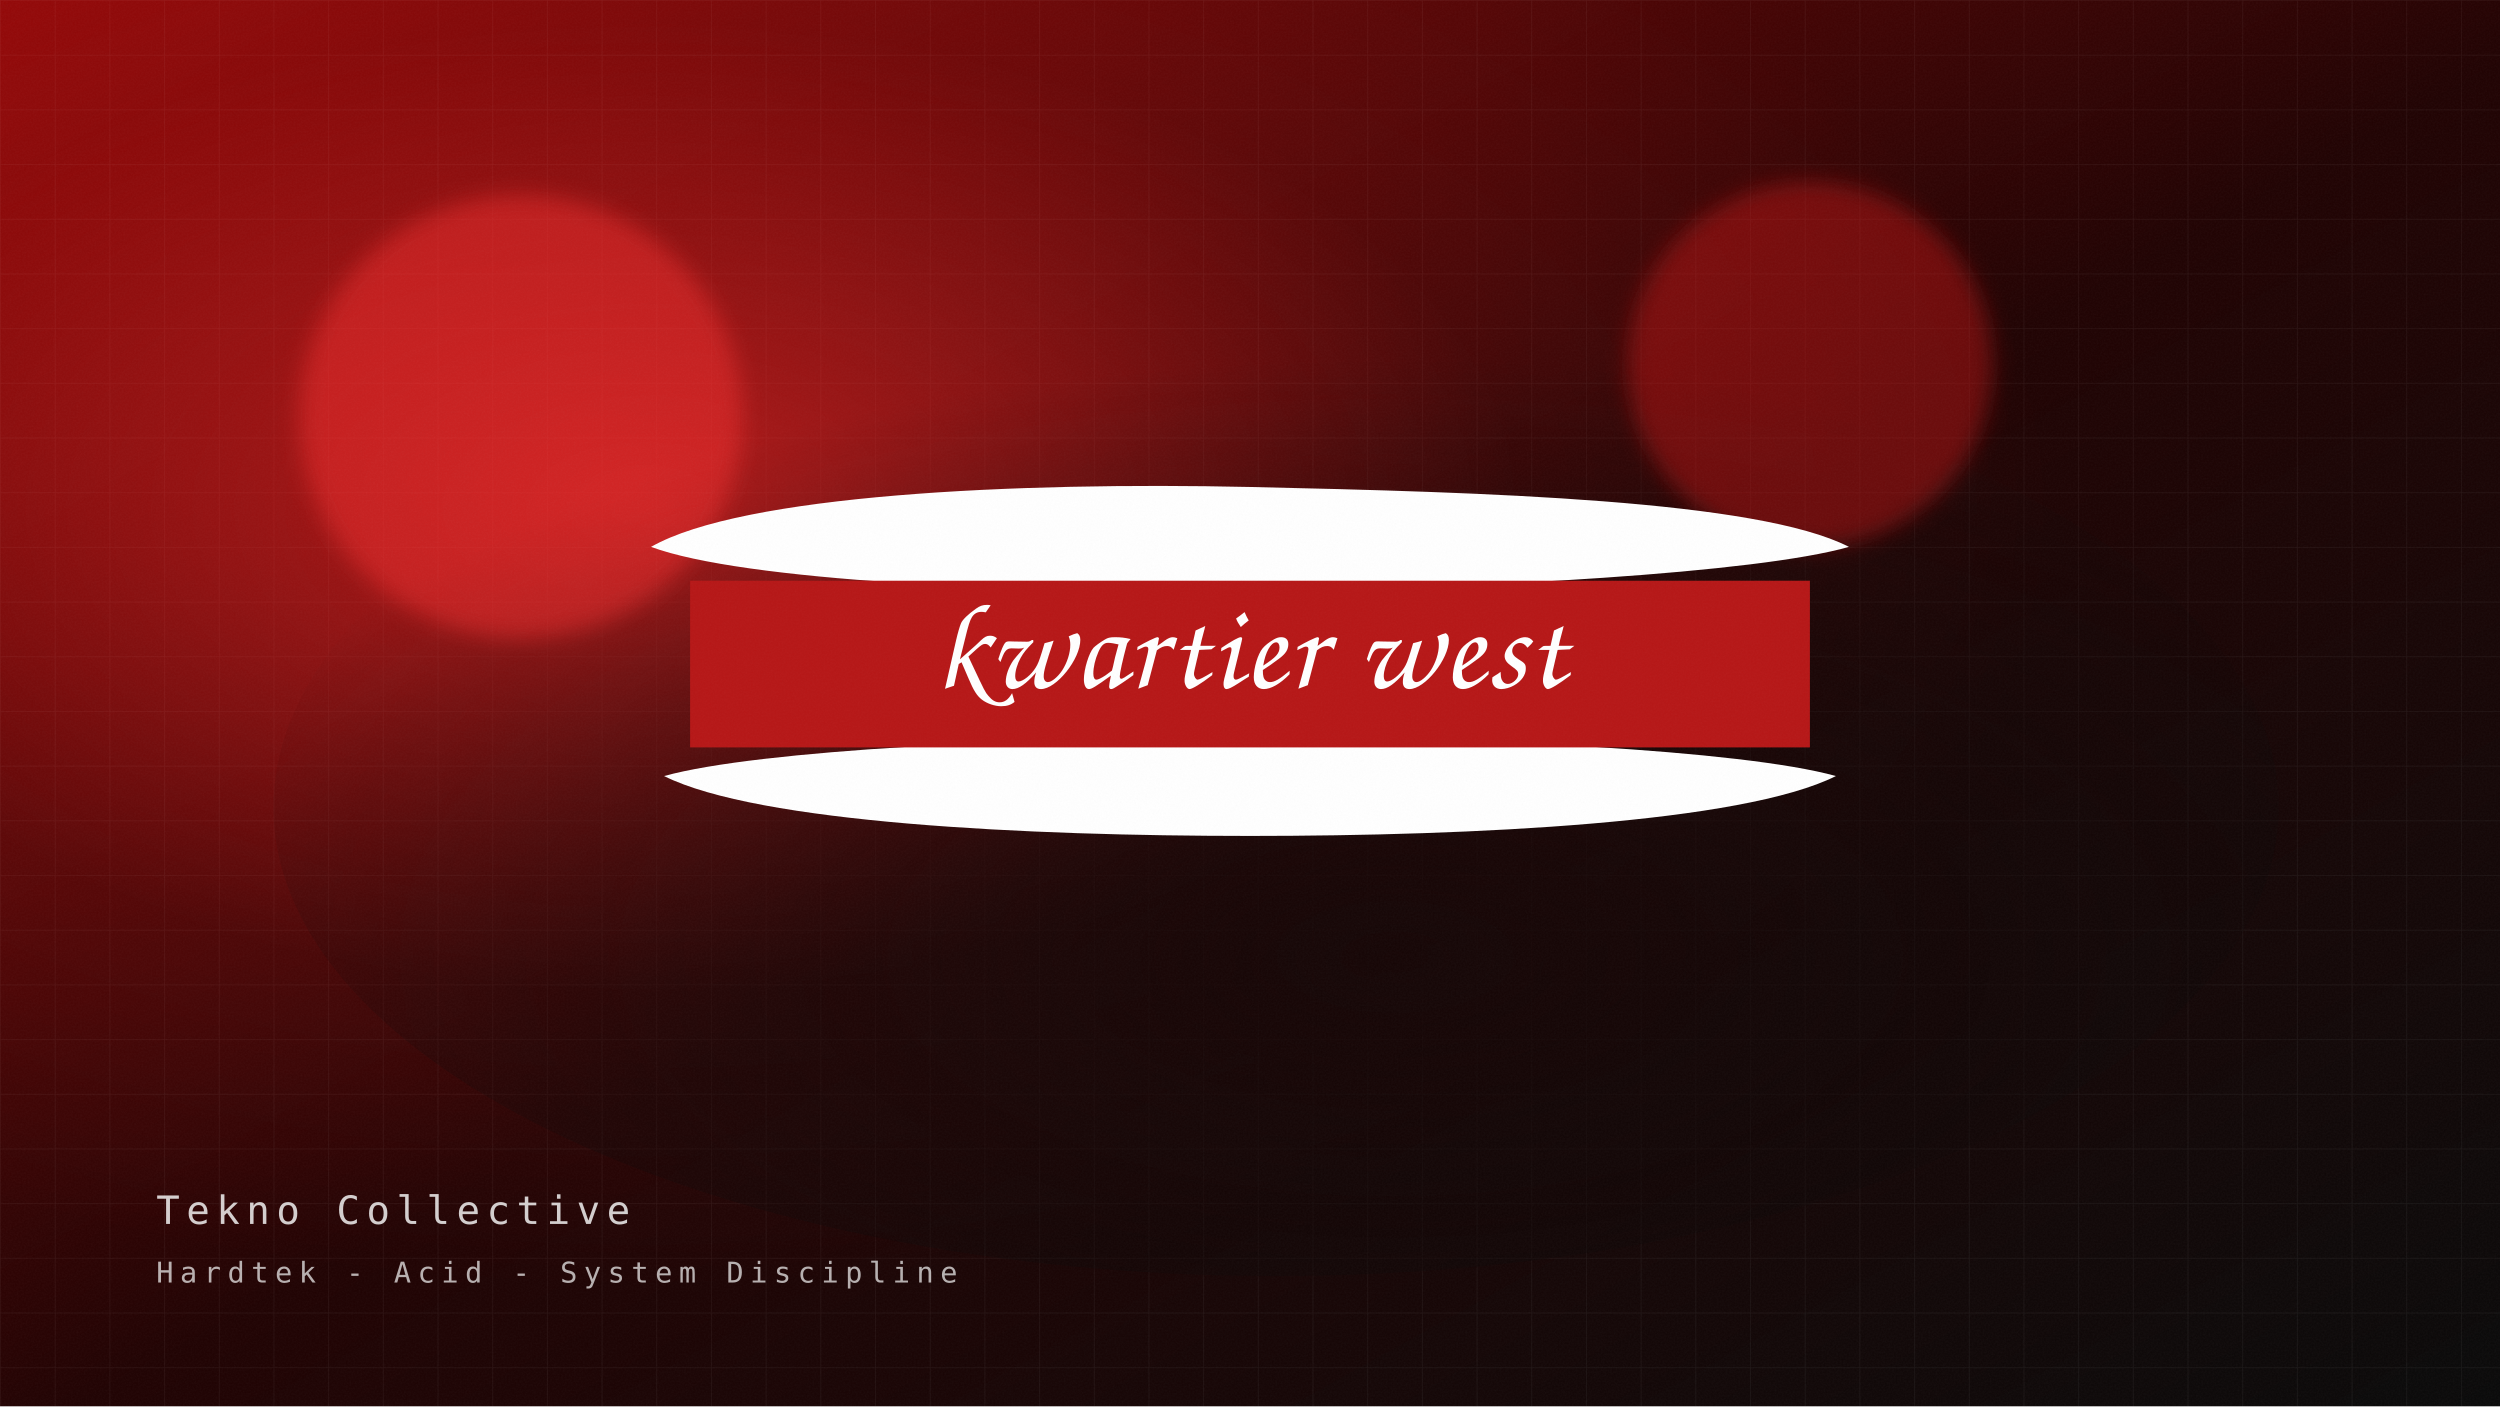
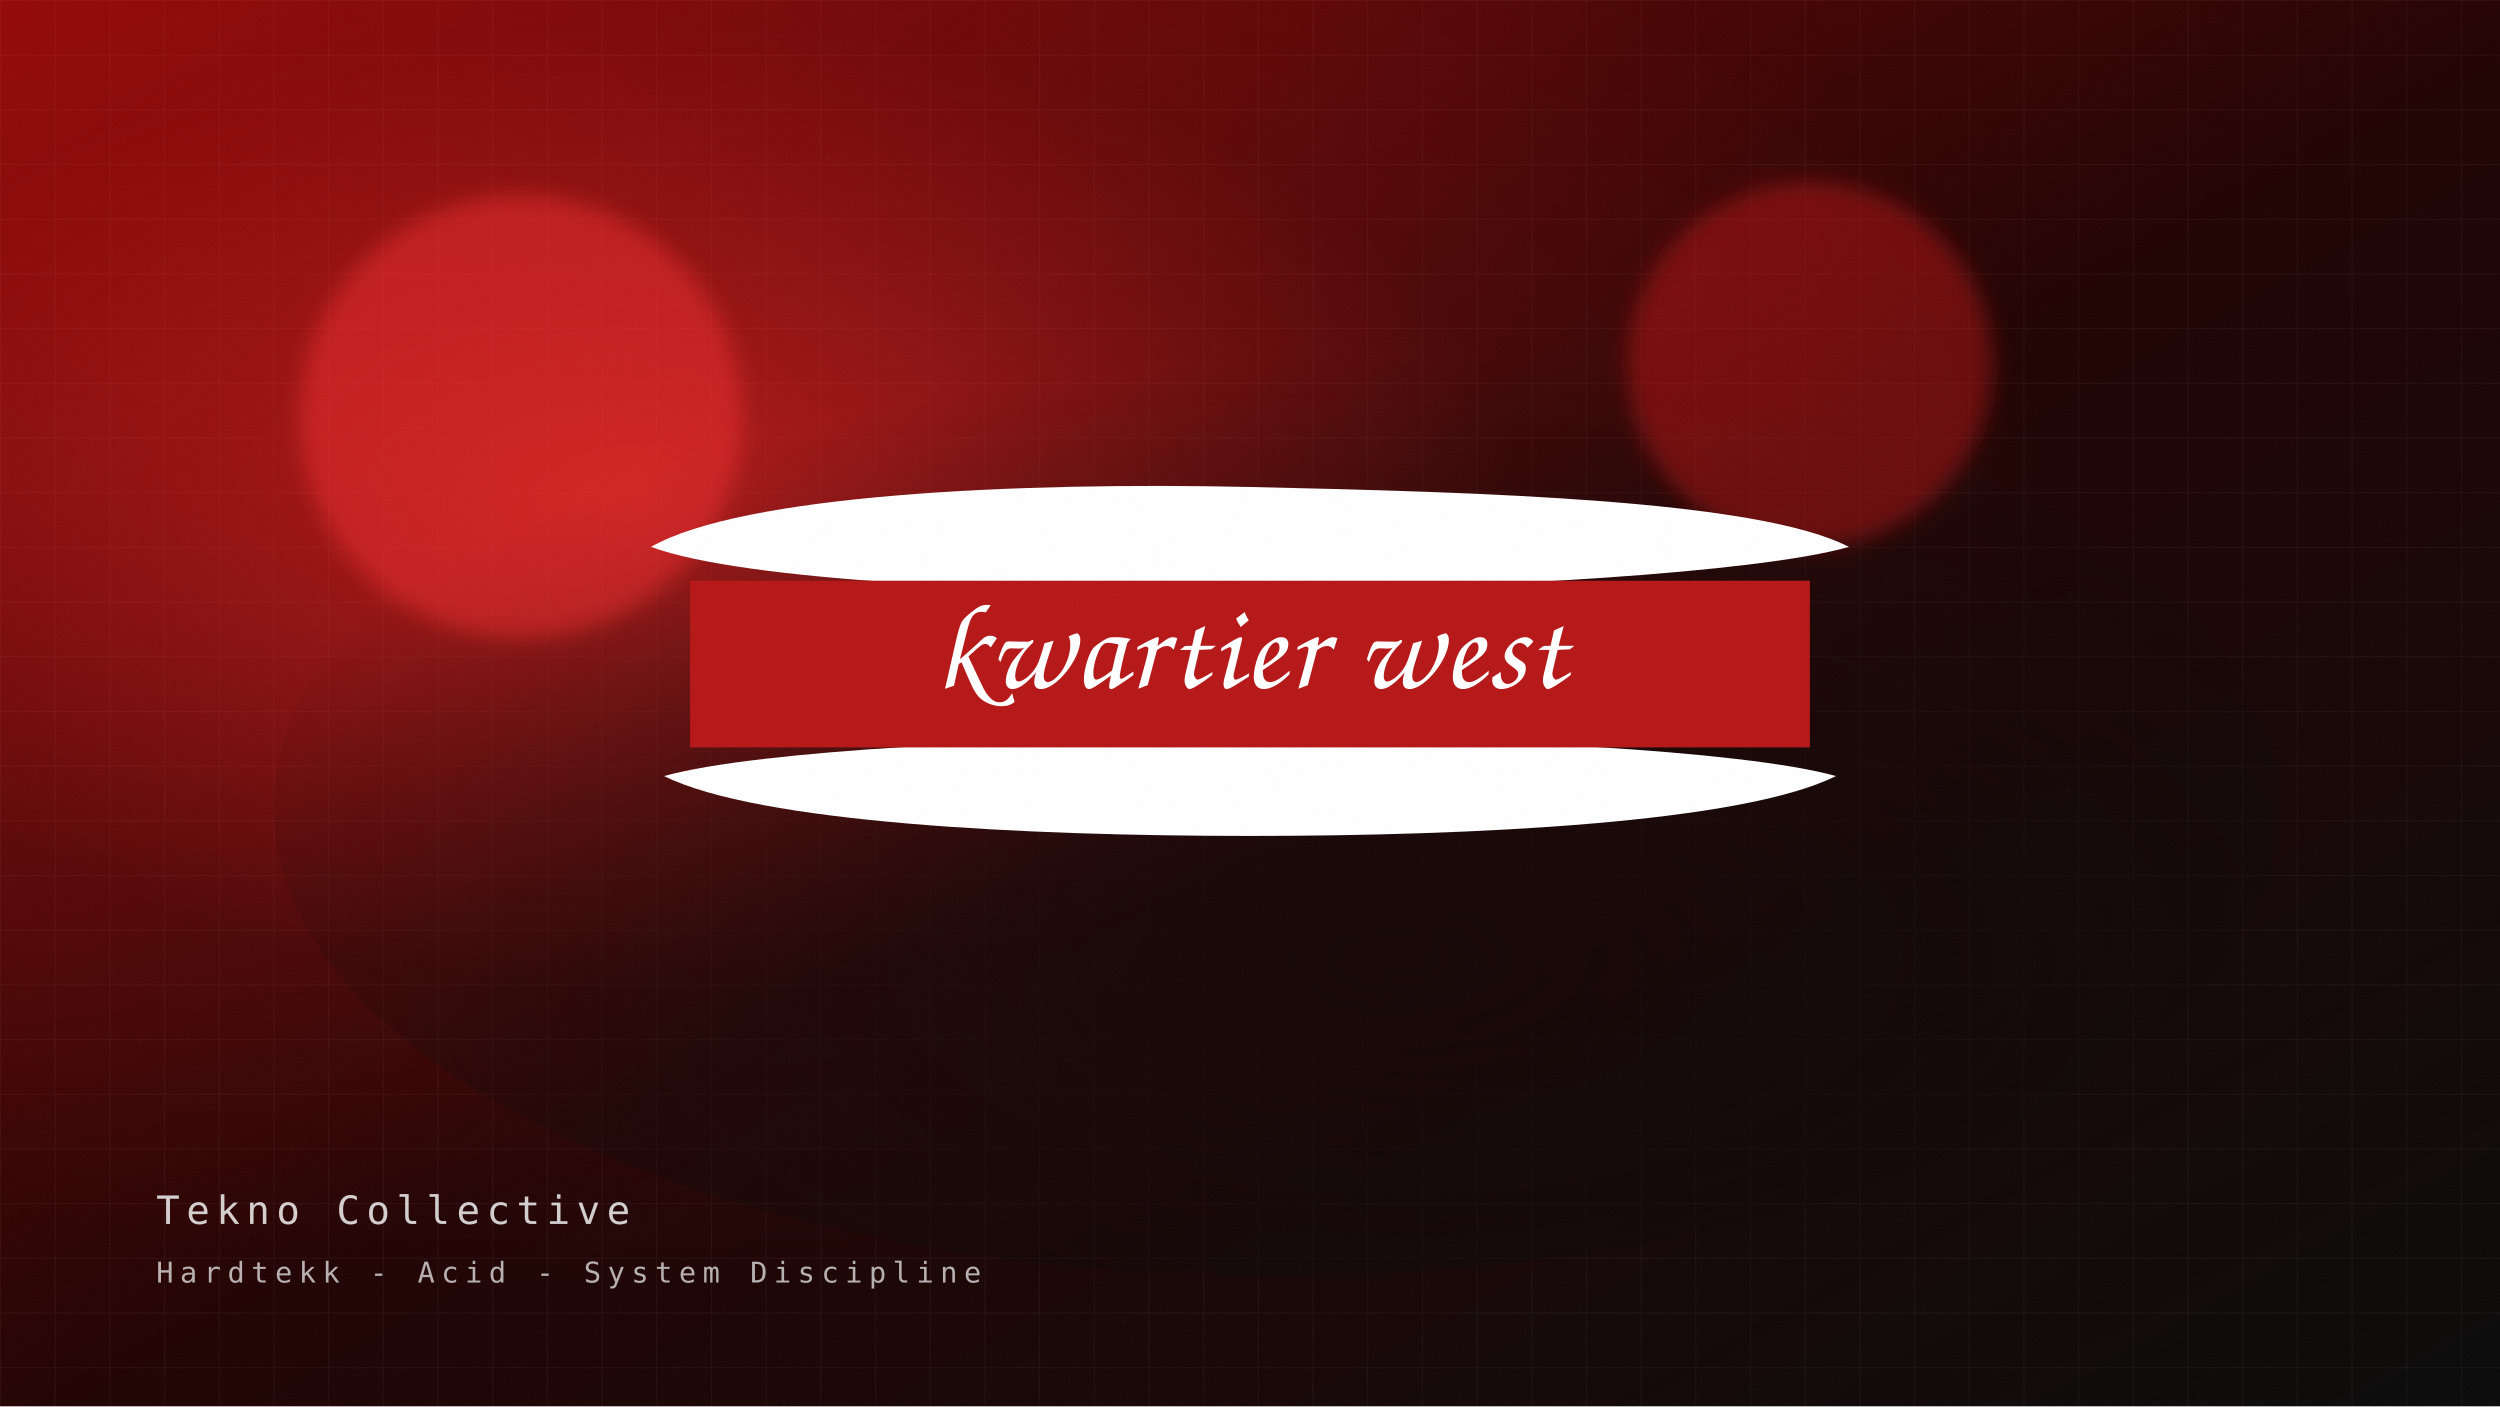
<svg xmlns="http://www.w3.org/2000/svg" viewBox="0 0 1920 1080" role="img" aria-labelledby="title desc">
  <defs>
    <linearGradient id="bg" x1="0%" y1="0%" x2="100%" y2="100%">
      <stop offset="0%" stop-color="#8f0606" />
      <stop offset="52%" stop-color="#200202" />
      <stop offset="100%" stop-color="#090909" />
    </linearGradient>
    <radialGradient id="glow" cx="26%" cy="36%" r="56%">
      <stop offset="0%" stop-color="#ff2a2a" stop-opacity="0.58" />
      <stop offset="62%" stop-color="#ff2a2a" stop-opacity="0.08" />
      <stop offset="100%" stop-color="#ff2a2a" stop-opacity="0" />
    </radialGradient>
    <radialGradient id="stage" cx="56%" cy="66%" r="64%">
      <stop offset="0%" stop-color="#140505" stop-opacity="0.94" />
      <stop offset="100%" stop-color="#080808" stop-opacity="0" />
    </radialGradient>
    <pattern id="grid" width="42" height="42" patternUnits="userSpaceOnUse">
      <path d="M42 0H0V42" fill="none" stroke="#ffffff" stroke-opacity="0.06" stroke-width="1" />
    </pattern>
    <filter id="softBlur" x="-20%" y="-20%" width="140%" height="140%">
      <feGaussianBlur stdDeviation="8" />
    </filter>
    <filter id="grain" x="-20%" y="-20%" width="140%" height="140%">
      <feTurbulence type="fractalNoise" baseFrequency="0.72" numOctaves="2" stitchTiles="stitch" result="noise" />
      <feColorMatrix in="noise" type="saturate" values="0" />
      <feComponentTransfer>
        <feFuncA type="table" tableValues="0 0.12" />
      </feComponentTransfer>
    </filter>
  </defs>
  <rect width="1920" height="1080" fill="url(#bg)" />
  <rect width="1920" height="1080" fill="url(#grid)" />
  <rect width="1920" height="1080" fill="url(#glow)" />
  <ellipse cx="980" cy="620" rx="770" ry="360" fill="url(#stage)" />
  <g opacity="0.42">
    <circle cx="400" cy="320" r="170" fill="#ff3030" filter="url(#softBlur)" />
    <circle cx="1390" cy="280" r="140" fill="#cf1818" filter="url(#softBlur)" />
  </g>
  <g transform="translate(960 510)">
    <path d="M-460 -90C-390 -130 -180 -140 0 -136C180 -132 390 -126 460 -90C390 -70 180 -58 0 -56C-180 -54 -390 -64 -460 -90Z" fill="#ffffff" />
    <path d="M-450 86C-378 122 -172 132 0 132C172 132 378 122 450 86C378 66 172 56 0 56C-172 56 -378 66 -450 86Z" fill="#ffffff" />
    <rect x="-430" y="-64" width="860" height="128" fill="#b10707" />
    <rect x="-430" y="-64" width="860" height="128" fill="#ffffff" opacity="0.06" />
    <text x="0" y="18" fill="#ffffff" text-anchor="middle" font-family="'Segoe Script', 'Bradley Hand', cursive" font-size="94" letter-spacing="2">kwartier west</text>
  </g>
  <g font-family="'Space Mono', monospace" fill="#f2f2f2" text-transform="uppercase" letter-spacing="5">
    <text x="120" y="940" font-size="30" opacity="0.85">Tekno Collective</text>
-     <text x="120" y="985" font-size="22" opacity="0.72">Hardtek - Acid - System Discipline</text>
+     <text x="120" y="985" font-size="22" opacity="0.72">Hardtekk - Acid - System Discipline</text>
  </g>
  <rect width="1920" height="1080" filter="url(#grain)" opacity="0.35" />
</svg>
